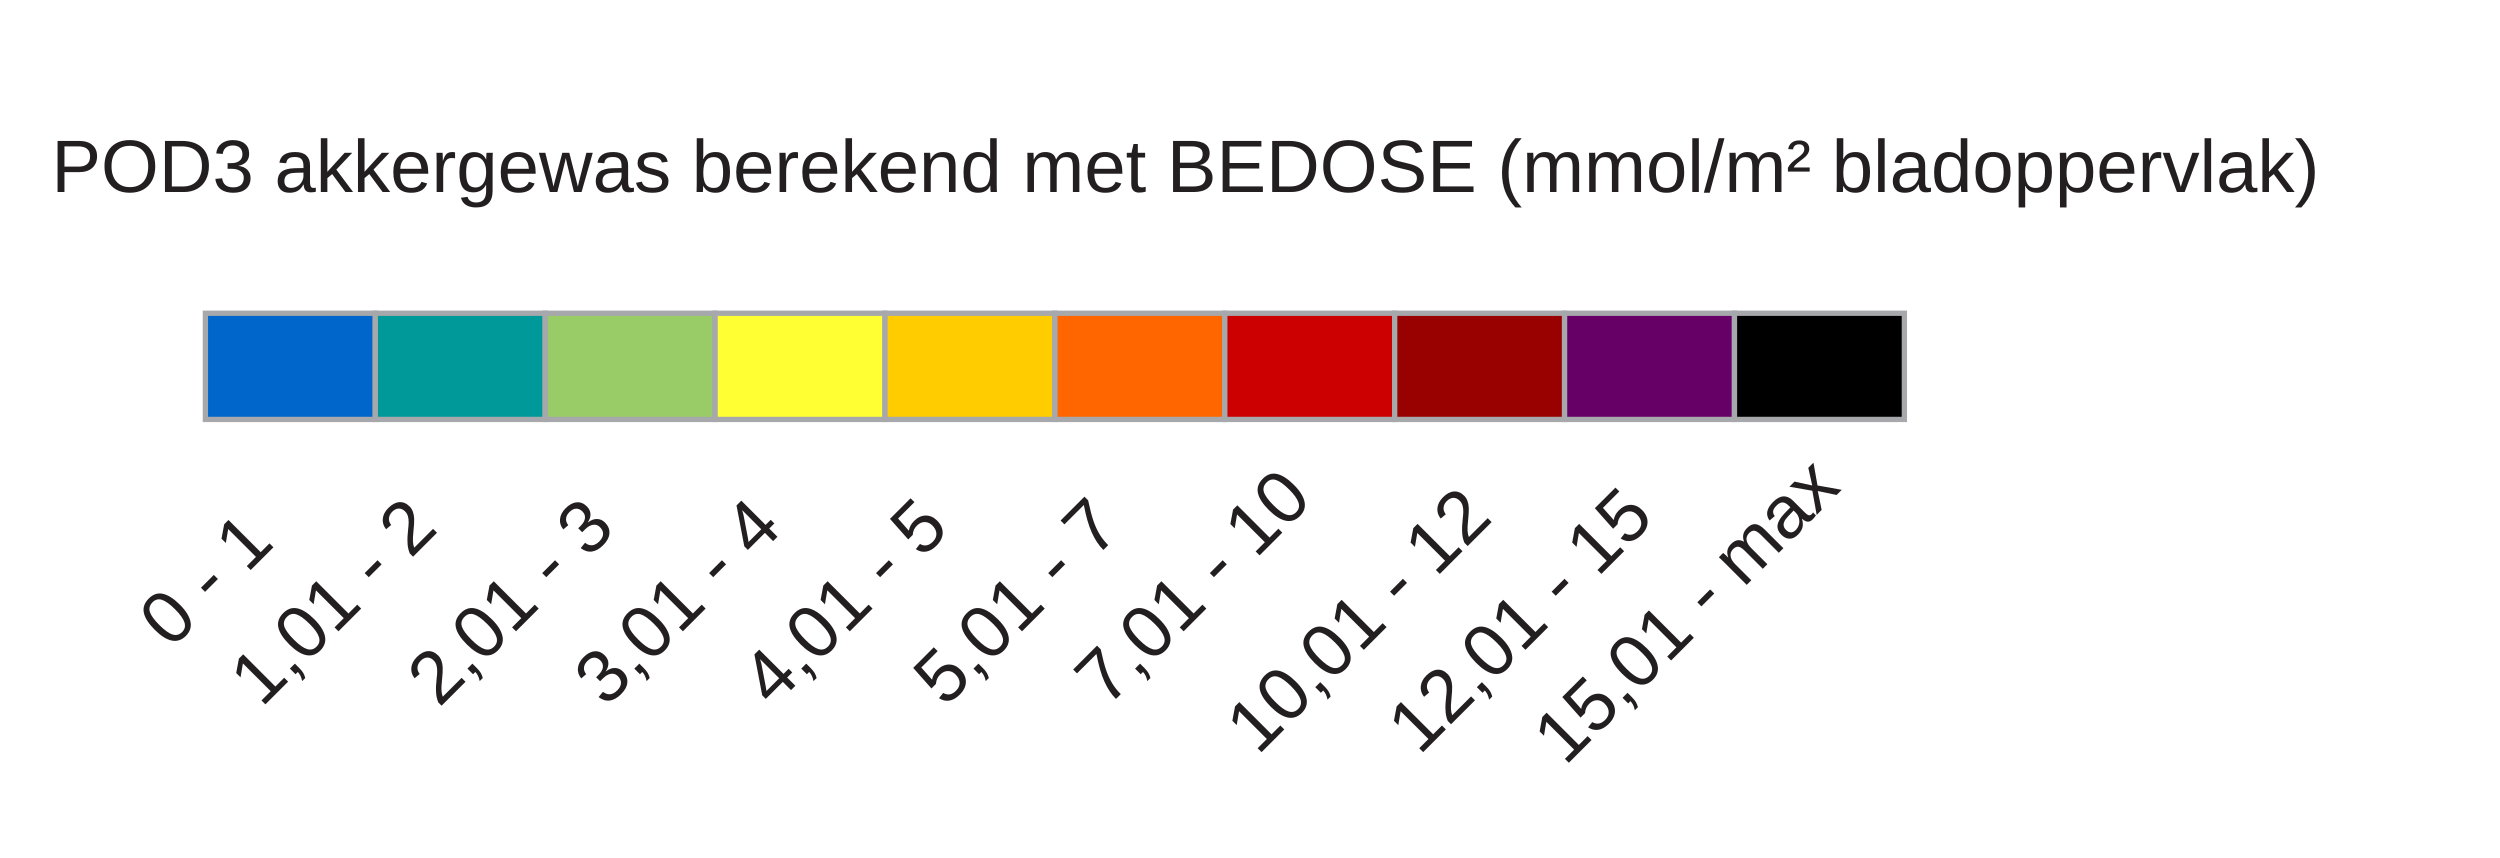
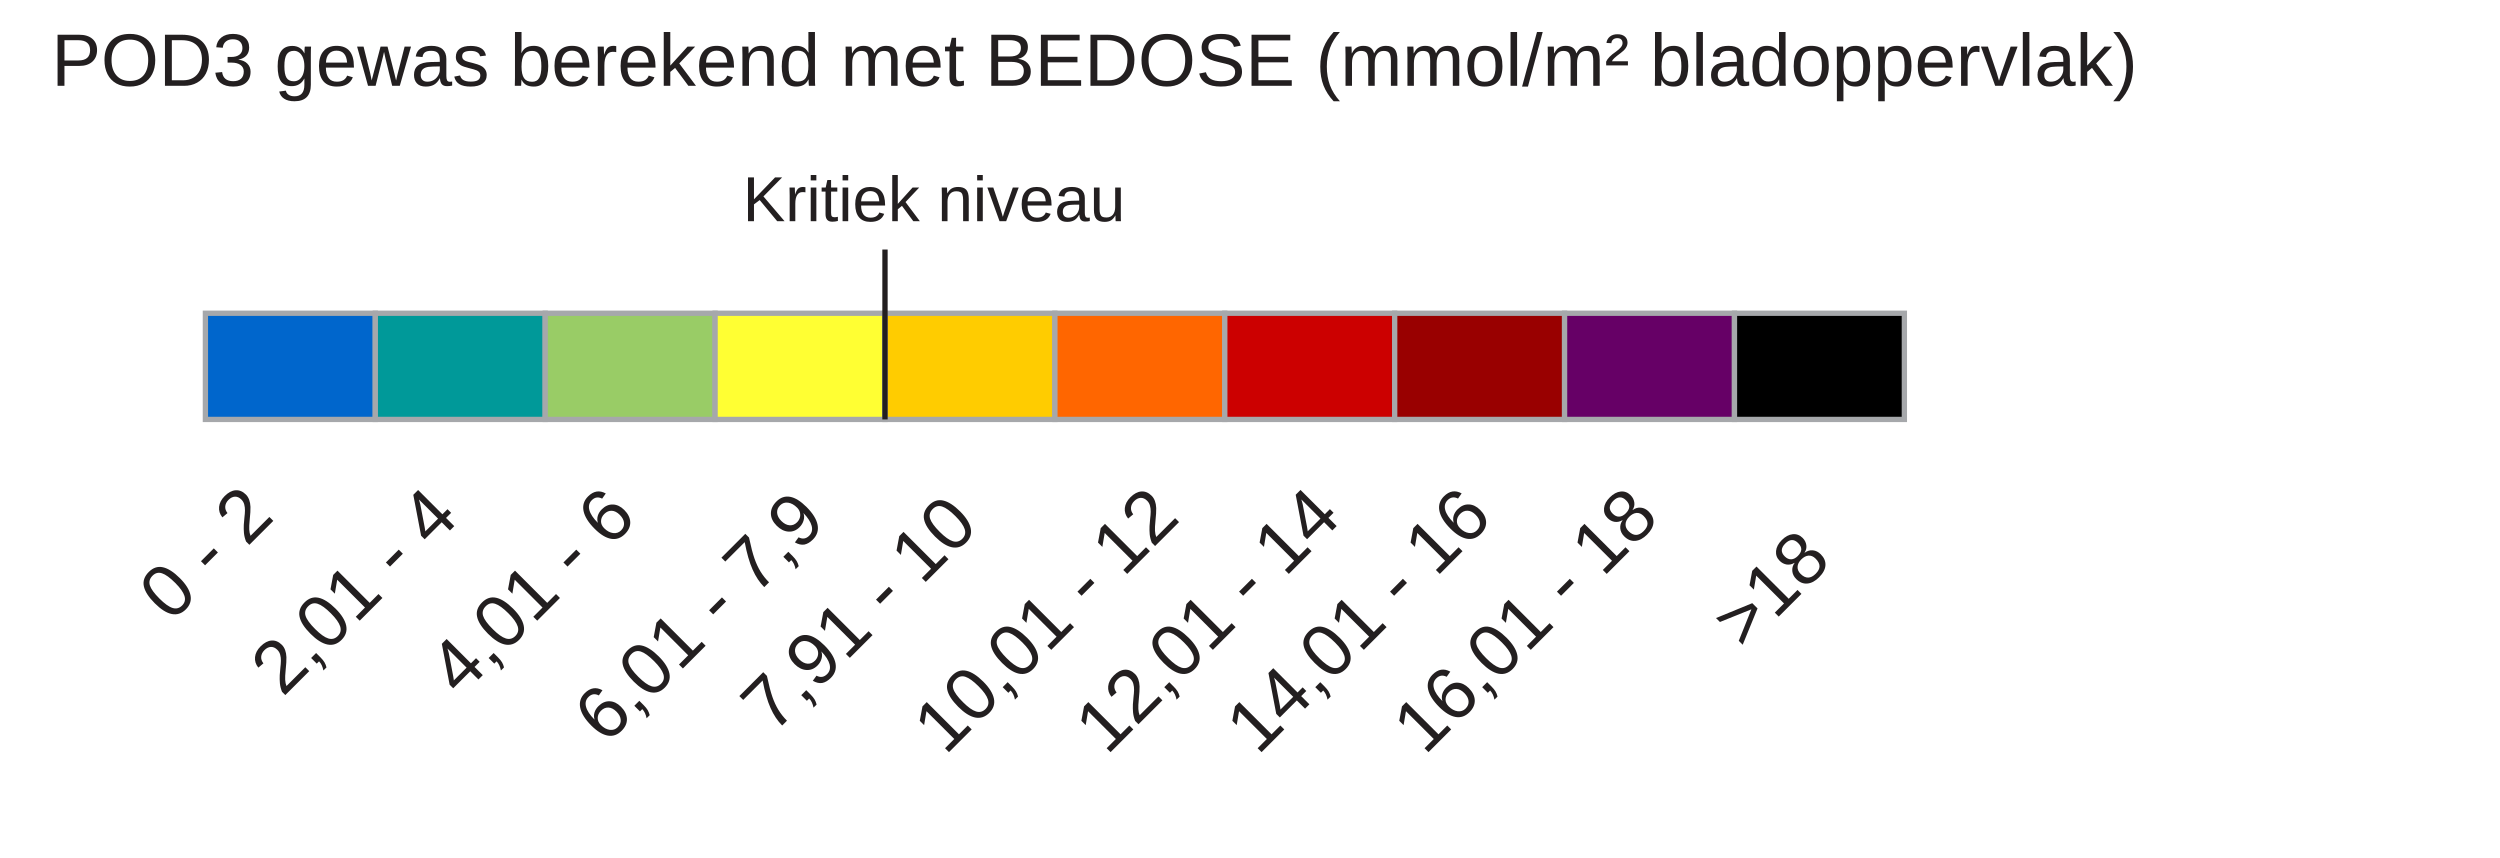
<svg xmlns="http://www.w3.org/2000/svg" version="1.1" id="Layer_1" x="0px" y="0px" width="466.5px" height="160px" viewBox="0 0 466.5 161.5" enable-background="new 0 0 366.5 155.5" xml:space="preserve">
  <rect x="36.5" y="59" fill="#0066CC" stroke="#A6A8AB" stroke-miterlimit="10" width="32" height="20" />
  <rect x="68.5" y="59" fill="#009999" stroke="#A6A8AB" stroke-miterlimit="10" width="32" height="20" />
  <rect x="100.5" y="59" fill="#99CC66" stroke="#A6A8AB" stroke-miterlimit="10" width="32" height="20" />
  <rect x="132.5" y="59" fill="#FFFF33" stroke="#A6A8AB" stroke-miterlimit="10" width="32" height="20" />
  <rect x="164.5" y="59" fill="#FFCC00" stroke="#A6A8AB" stroke-miterlimit="10" width="32" height="20" />
  <rect x="196.5" y="59" fill="#FF6600" stroke="#A6A8AB" stroke-miterlimit="10" width="32" height="20" />
  <rect x="228.5" y="59" fill="#CC0000" stroke="#A6A8AB" stroke-miterlimit="10" width="32" height="20" />
  <rect x="260.5" y="59" fill="#990000" stroke="#A6A8AB" stroke-miterlimit="10" width="32" height="20" />
  <rect x="292.5" y="59" fill="#660066" stroke="#A6A8AB" stroke-miterlimit="10" width="32" height="20" />
  <rect x="324.5" y="59" fill="#000000" stroke="#A6A8AB" stroke-miterlimit="10" width="32" height="20" />
-   <text transform="matrix(1 0 0 1 7.5 36.1665)" fill="#231F20" font-family="Arial" font-size="14">POD3 akkergewas berekend met BEDOSE (mmol/m² bladoppervlak)</text>
-   <text transform="matrix(0.7071 -0.7071 0.7071 0.7071 29.9805 122.416)" fill="#231F20" font-family="Arial" font-size="14">0 - 1</text>
-   <text transform="matrix(0.7071 -0.7071 0.7071 0.7071 47.0527 133.416)" fill="#231F20" font-family="Arial" font-size="14">1,01 - 2</text>
-   <text transform="matrix(0.7071 -0.7071 0.7071 0.7071 80.4902 133.416)" fill="#231F20" font-family="Arial" font-size="14">2,01 - 3</text>
-   <text transform="matrix(0.7071 -0.7071 0.7071 0.7071 111.9277 133.416)" fill="#231F20" font-family="Arial" font-size="14">3,01 - 4</text>
-   <text transform="matrix(0.7071 -0.7071 0.7071 0.7071 143.3662 133.416)" fill="#231F20" font-family="Arial" font-size="14">4,01 - 5</text>
-   <text transform="matrix(0.7071 -0.7071 0.7071 0.7071 175.8027 133.416)" fill="#231F20" font-family="Arial" font-size="14">5,01 - 7</text>
-   <text transform="matrix(0.7071 -0.7071 0.7071 0.7071 206.2402 133.416)" fill="#231F20" font-family="Arial" font-size="14">7,01 - 10</text>
-   <text transform="matrix(0.7071 -0.7071 0.7071 0.7071 234.6777 142.416)" fill="#231F20" font-family="Arial" font-size="14">10,01 - 12</text>
-   <text transform="matrix(0.7071 -0.7071 0.7071 0.7071 265.1152 142.416)" fill="#231F20" font-family="Arial" font-size="14">12,01 - 15</text>
-   <text transform="matrix(0.7071 -0.7071 0.7071 0.7071 292.5527 144.416)" fill="#231F20" font-family="Arial" font-size="14">15,01 - max</text>
+   <text transform="matrix(1 0 0 1 7.5 16.1665)" fill="#231F20" font-family="Arial" font-size="14">POD3 gewas berekend met BEDOSE (mmol/m² bladoppervlak)</text>
+   <line fill="none" stroke="#231F20" stroke-miterlimit="10" x1="164.5" y1="47" x2="164.5" y2="79" />
+   <text transform="matrix(1 0 0 1 137.7148 41.6665)" fill="#231F20" font-family="Arial" font-size="12">Kritiek niveau</text>
+   <text transform="matrix(0.7071 -0.7071 0.7071 0.7071 29.9805 117.416)" fill="#231F20" font-family="Arial" font-size="14">0 - 2</text>
+   <text transform="matrix(0.7071 -0.7071 0.7071 0.7071 51.0527 131.416)" fill="#231F20" font-family="Arial" font-size="14">2,01 - 4</text>
+   <text transform="matrix(0.7071 -0.7071 0.7071 0.7071 84.4902 131.416)" fill="#231F20" font-family="Arial" font-size="14">4,01 - 6</text>
+   <text transform="matrix(0.7071 -0.7071 0.7071 0.7071 111.9277 140.416)" fill="#231F20" font-family="Arial" font-size="14">6,01 - 7,9</text>
+   <text transform="matrix(0.7071 -0.7071 0.7071 0.7071 143.3662 138.416)" fill="#231F20" font-family="Arial" font-size="14">7,91 - 10</text>
+   <text transform="matrix(0.7071 -0.7071 0.7071 0.7071 175.8027 142.416)" fill="#231F20" font-family="Arial" font-size="14">10,01 - 12</text>
+   <text transform="matrix(0.7071 -0.7071 0.7071 0.7071 206.2402 142.416)" fill="#231F20" font-family="Arial" font-size="14">12,01 - 14</text>
+   <text transform="matrix(0.7071 -0.7071 0.7071 0.7071 234.6777 142.416)" fill="#231F20" font-family="Arial" font-size="14">14,01 - 16</text>
+   <text transform="matrix(0.7071 -0.7071 0.7071 0.7071 266.1152 142.416)" fill="#231F20" font-family="Arial" font-size="14">16,01 - 18</text>
+   <text transform="matrix(0.7071 -0.7071 0.7071 0.7071 323.5527 125.416)" fill="#231F20" font-family="Arial" font-size="14"> &gt;18</text>
</svg>
